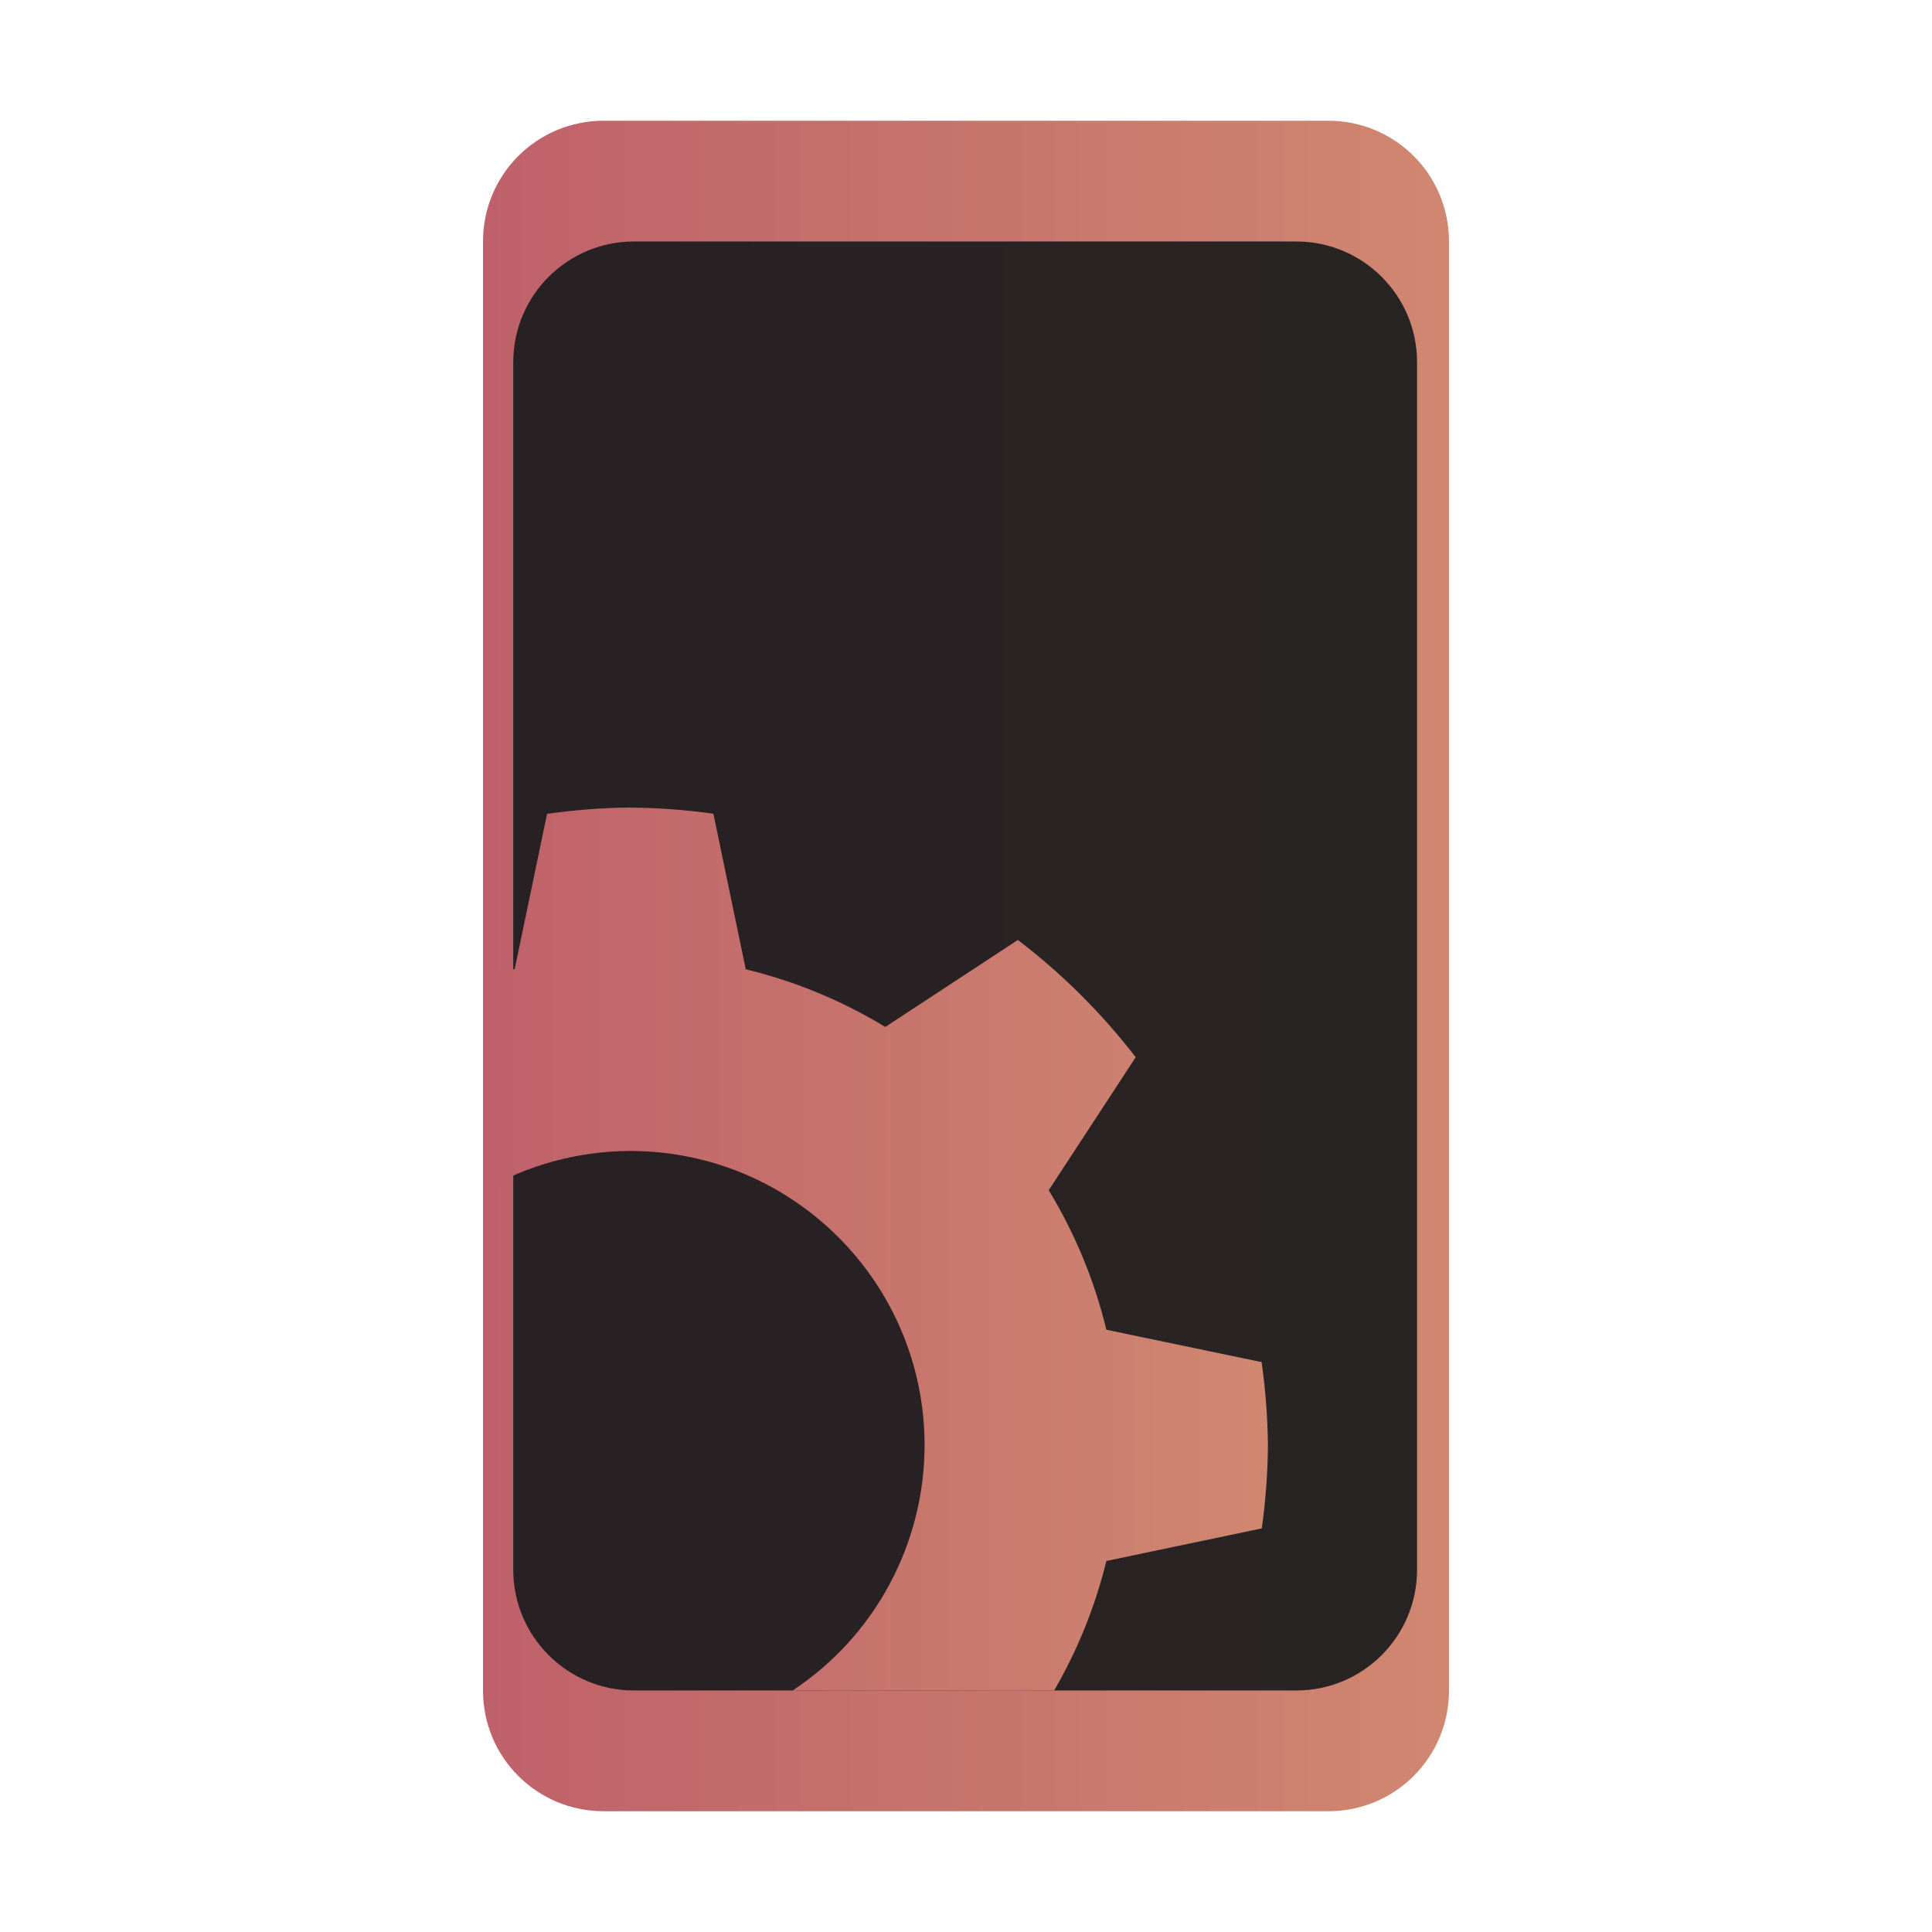
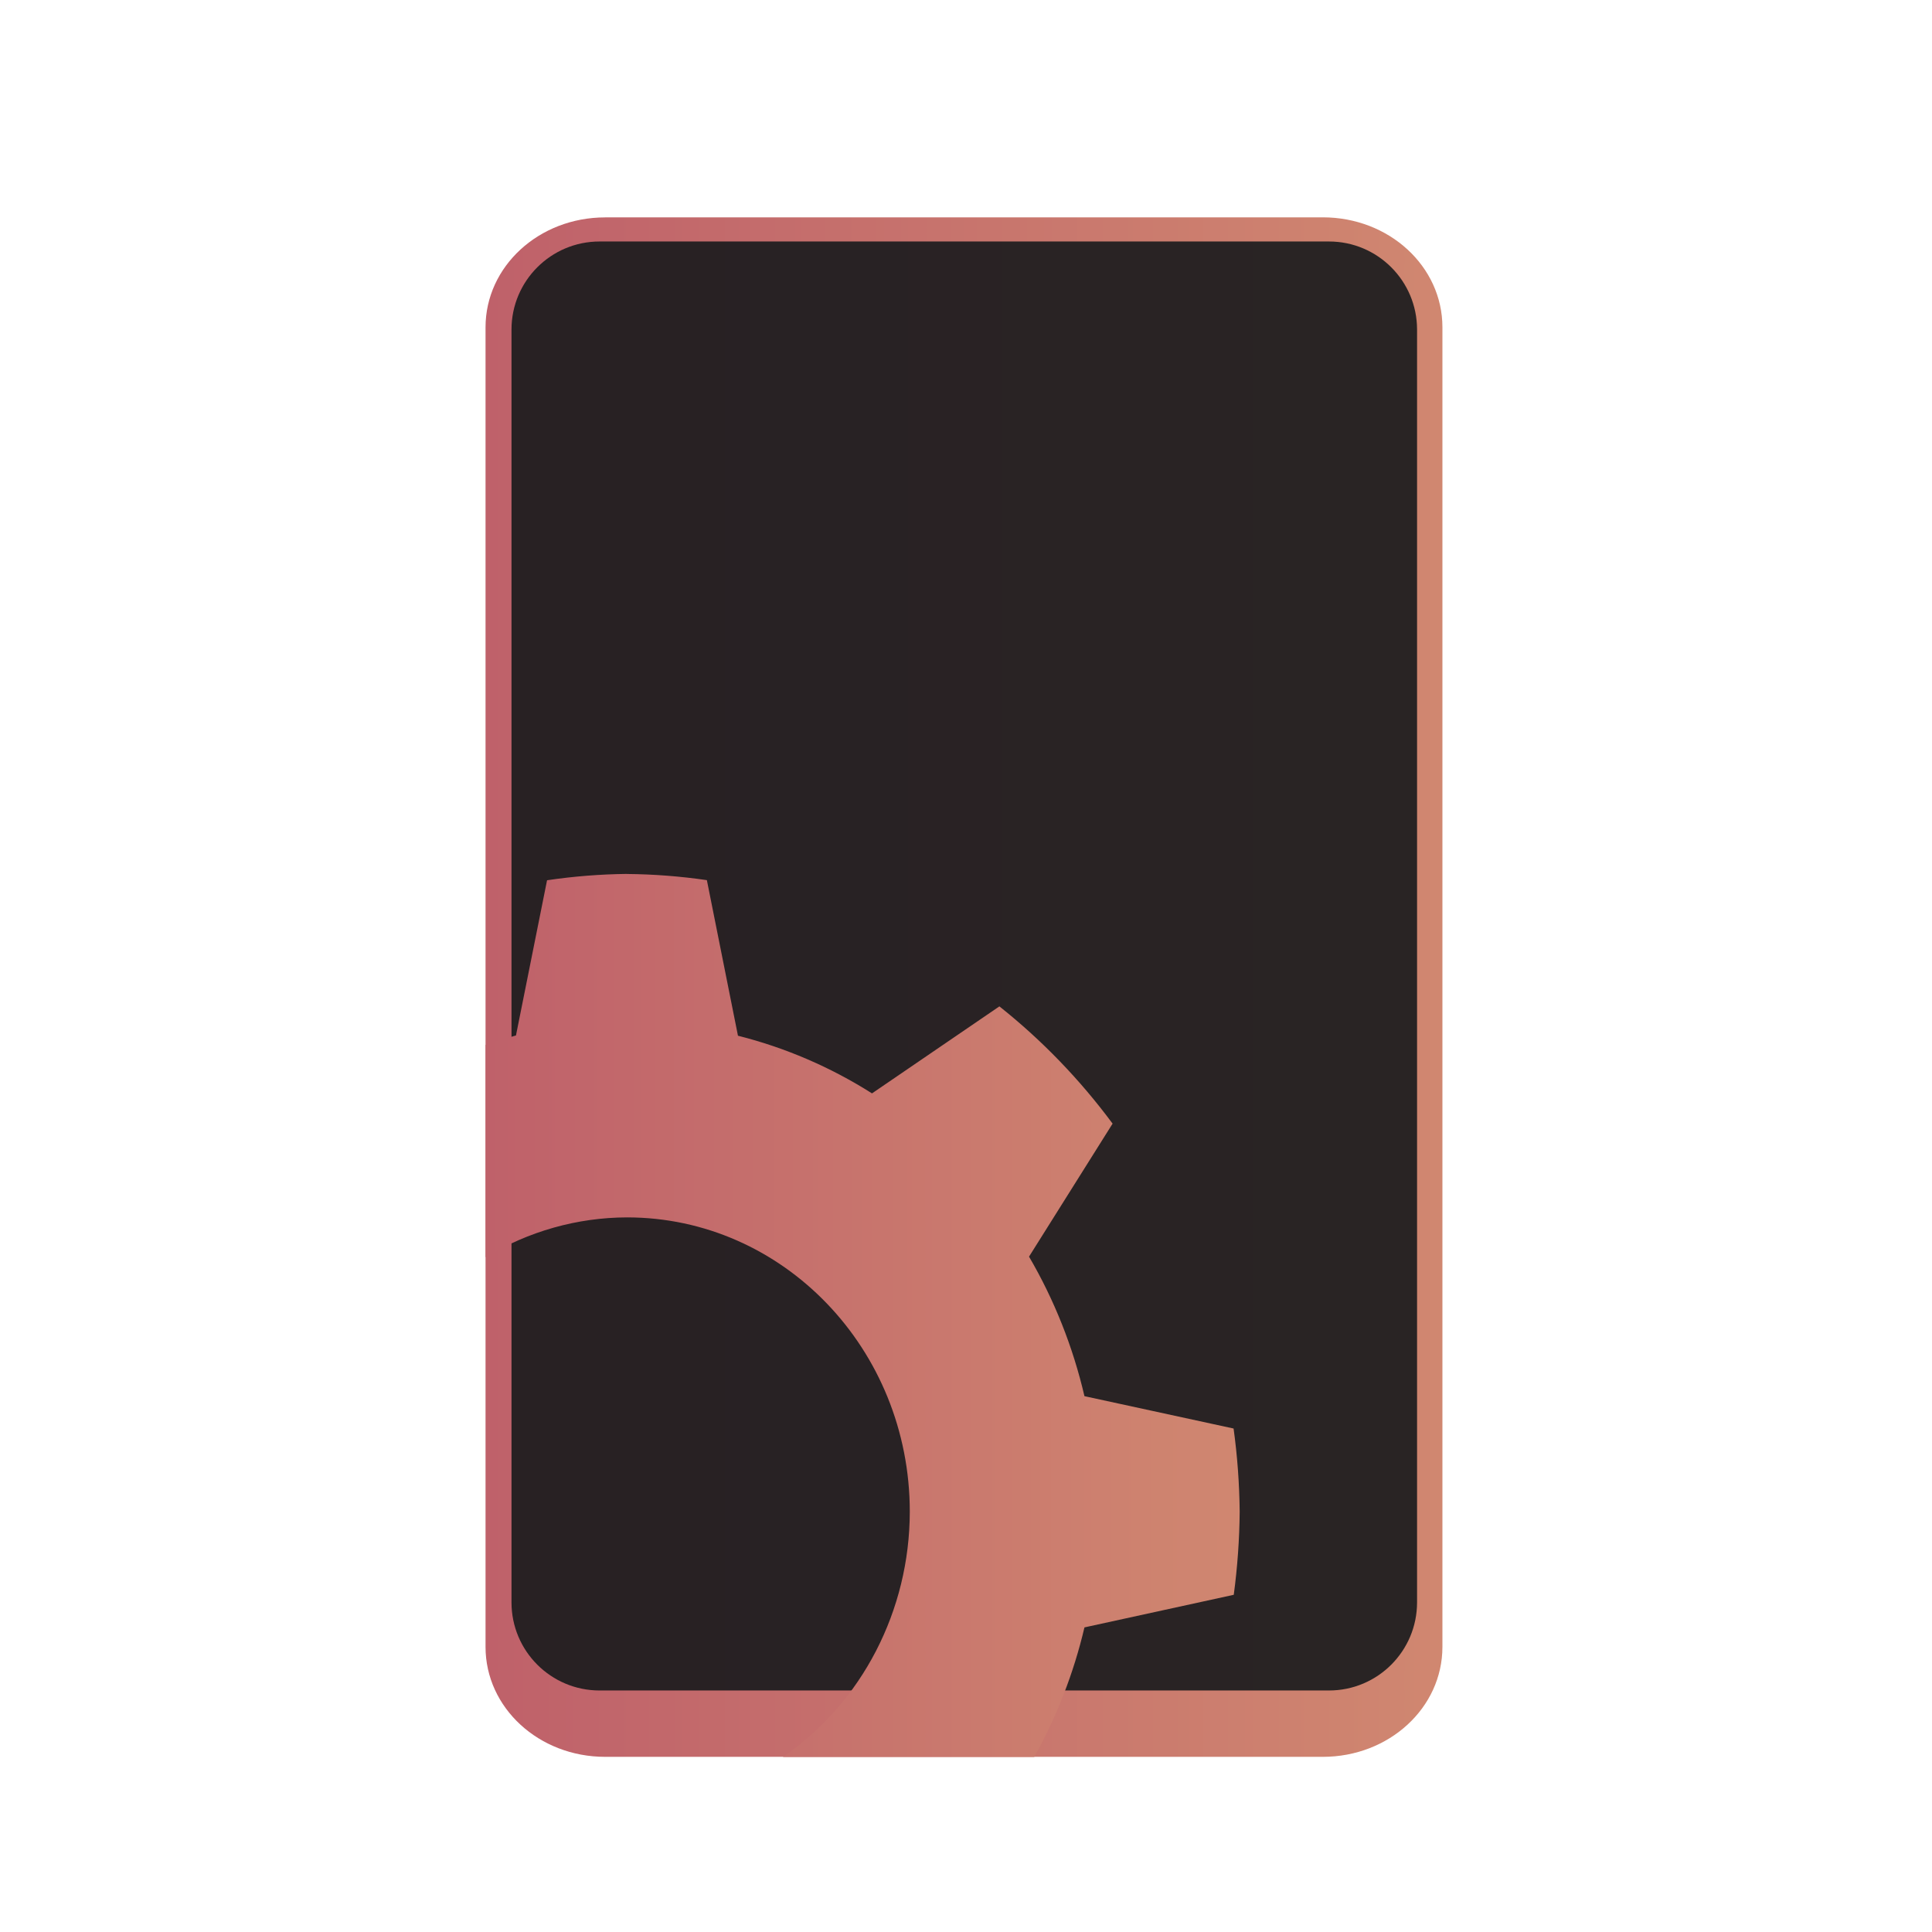
<svg xmlns="http://www.w3.org/2000/svg" xmlns:xlink="http://www.w3.org/1999/xlink" width="32" height="32" id="svg3869" version="1.1" viewBox="0 0 32 32">
  <defs id="defs3871">
    <linearGradient id="linearGradient872">
      <stop id="stop868" offset="0" style="stop-color:#bf616a;stop-opacity:1" />
      <stop id="stop870" offset="1" style="stop-color:#d08770;stop-opacity:1" />
    </linearGradient>
    <style type="text/css" id="current-color-scheme">
      .ColorScheme-Text
      </style>
-     <linearGradient xlink:href="#linearGradient872" id="linearGradient865" x1="329" y1="550.05" x2="342" y2="550.05" gradientUnits="userSpaceOnUse" />
-     <linearGradient xlink:href="#linearGradient872" id="linearGradient891" x1="329" y1="545.362" x2="345" y2="545.362" gradientUnits="userSpaceOnUse" />
+     <linearGradient xlink:href="#linearGradient872" id="linearGradient865" x1="329" y1="550.05" x2="342" y2="550.05" gradientUnits="userSpaceOnUse" gradientTransform="matrix(0.9607758,0,0,1,12.94704,1.099958)" />
+     <linearGradient xlink:href="#linearGradient872" id="linearGradient891" x1="329" y1="545.362" x2="345" y2="545.362" gradientUnits="userSpaceOnUse" gradientTransform="matrix(0.990543,0,0,0.9107033,3.153667,49.04924)" />
    <linearGradient xlink:href="#linearGradient872" id="linearGradient899" x1="307" y1="546.362" x2="314.111" y2="546.362" gradientUnits="userSpaceOnUse" />
-     <linearGradient xlink:href="#linearGradient872" id="linearGradient907" x1="307" y1="545.362" x2="315" y2="545.362" gradientUnits="userSpaceOnUse" />
+     <linearGradient xlink:href="#linearGradient872" id="linearGradient907" x1="307" y1="545.362" x2="315" y2="545.362" gradientUnits="userSpaceOnUse" gradientTransform="matrix(1,0,0,0.943231,0,31.30029)" />
    <linearGradient xlink:href="#linearGradient872" id="linearGradient915" x1="362" y1="548.862" x2="370" y2="548.862" gradientUnits="userSpaceOnUse" />
-     <linearGradient xlink:href="#linearGradient872" id="linearGradient923" x1="362" y1="545.362" x2="372" y2="545.362" gradientUnits="userSpaceOnUse" />
+     <linearGradient xlink:href="#linearGradient872" id="linearGradient923" x1="362" y1="545.362" x2="372" y2="545.362" gradientUnits="userSpaceOnUse" gradientTransform="matrix(1,0,0,0.9660931,0,18.79671)" />
  </defs>
  <g id="layer1" transform="translate(-321,-529.3622)">
    <g id="kdeconnect">
      <rect y="529.362" x="321" height="32" width="32" id="rect4436" style="opacity:1;fill:none;fill-opacity:1;stroke:none;stroke-width:0.1;stroke-linecap:square;stroke-linejoin:miter;stroke-miterlimit:4;stroke-dasharray:none;stroke-dashoffset:0;stroke-opacity:1" />
-       <path style="color:#000000;clip-rule:nonzero;display:inline;overflow:visible;visibility:visible;opacity:1;isolation:auto;mix-blend-mode:normal;color-interpolation:sRGB;color-interpolation-filters:linearRGB;solid-color:#000000;solid-opacity:1;fill:url(#linearGradient891);fill-opacity:1.0;fill-rule:nonzero;stroke:none;stroke-width:2;stroke-linecap:butt;stroke-linejoin:miter;stroke-miterlimit:4;stroke-dasharray:none;stroke-dashoffset:0;stroke-opacity:1;color-rendering:auto;image-rendering:auto;shape-rendering:auto;text-rendering:auto;enable-background:accumulate" d="m 331,531.362 h 12 c 1.108,0 2,0.892 2,2 v 24 c 0,1.108 -0.892,2 -2,2 h -12 c -1.108,0 -2,-0.892 -2,-2 V 533.362 c 0,-1.108 0.892,-2 2,-2 z" id="rect4156-2" />
-       <rect style="color:#000000;clip-rule:nonzero;display:inline;overflow:visible;visibility:visible;opacity:0.9;isolation:auto;mix-blend-mode:normal;color-interpolation:sRGB;color-interpolation-filters:linearRGB;solid-color:#000000;solid-opacity:1;fill:#171a1c;fill-opacity:1;fill-rule:nonzero;stroke:none;stroke-width:1.935;stroke-linecap:butt;stroke-linejoin:miter;stroke-miterlimit:4;stroke-dasharray:none;stroke-dashoffset:0;stroke-opacity:1;color-rendering:auto;image-rendering:auto;shape-rendering:auto;text-rendering:auto;enable-background:accumulate" id="rect4156-3-9" width="14.97" height="24" x="329.501" y="533.362" ry="2" />
-       <path style="color:#000000;clip-rule:nonzero;display:inline;overflow:visible;visibility:visible;opacity:1;isolation:auto;mix-blend-mode:normal;color-interpolation:sRGB;color-interpolation-filters:linearRGB;solid-color:#000000;solid-opacity:1;fill:url(#linearGradient865);fill-opacity:1;fill-rule:nonzero;stroke:none;stroke-width:2;stroke-linecap:butt;stroke-linejoin:miter;stroke-miterlimit:4;stroke-dasharray:none;stroke-dashoffset:0;stroke-opacity:1;color-rendering:auto;image-rendering:auto;shape-rendering:auto;text-rendering:auto;enable-background:accumulate" d="m 331.438,542.737 c -0.461,0.005 -0.921,0.04 -1.377,0.105 l -0.536,2.571 c -0.176,0.046 -0.351,0.098 -0.524,0.156 v 3.517 c 0.74,-0.43 1.581,-0.658 2.438,-0.66 2.692,0 4.875,2.183 4.875,4.875 -0.002,1.635 -0.823,3.161 -2.187,4.062 h 4.332 c 0.39,-0.67 0.681,-1.393 0.866,-2.146 l 2.574,-0.54 c 0.064,-0.456 0.098,-0.917 0.102,-1.377 -0.005,-0.461 -0.04,-0.921 -0.105,-1.377 l -2.571,-0.536 c -0.197,-0.815 -0.52,-1.594 -0.955,-2.311 l 1.441,-2.203 c -0.563,-0.73 -1.219,-1.383 -1.952,-1.942 l -2.196,1.441 c -0.716,-0.436 -1.496,-0.758 -2.311,-0.955 l -0.536,-2.577 c -0.456,-0.064 -0.917,-0.098 -1.377,-0.102 z" id="path6302-1" />
+       <path style="color:#000000;clip-rule:nonzero;display:inline;overflow:visible;visibility:visible;opacity:1;isolation:auto;mix-blend-mode:normal;color-interpolation:sRGB;color-interpolation-filters:linearRGB;solid-color:#000000;solid-opacity:1;fill:url(#linearGradient891);fill-opacity:1;fill-rule:nonzero;stroke:none;stroke-width:1.9;stroke-linecap:butt;stroke-linejoin:miter;stroke-miterlimit:4;stroke-dasharray:none;stroke-dashoffset:0;stroke-opacity:1;color-rendering:auto;image-rendering:auto;shape-rendering:auto;text-rendering:auto;enable-background:accumulate" d="m 331.023,532.962 h 11.887 c 1.098,0 1.981,0.812 1.981,1.821 v 21.857 c 0,1.009 -0.884,1.821 -1.981,1.821 h -11.887 c -1.097,0 -1.981,-0.812 -1.981,-1.821 V 534.784 c 0,-1.009 0.884,-1.821 1.981,-1.821 z" id="rect4156-2" />
+       <rect style="color:#000000;clip-rule:nonzero;display:inline;overflow:visible;visibility:visible;opacity:0.9;isolation:auto;mix-blend-mode:normal;color-interpolation:sRGB;color-interpolation-filters:linearRGB;solid-color:#000000;solid-opacity:1;fill:#171a1c;fill-opacity:1;fill-rule:nonzero;stroke:none;stroke-width:1.936;stroke-linecap:butt;stroke-linejoin:miter;stroke-miterlimit:4;stroke-dasharray:none;stroke-dashoffset:0;stroke-opacity:1;color-rendering:auto;image-rendering:auto;shape-rendering:auto;text-rendering:auto;enable-background:accumulate" id="rect4156-3-9" width="14.999" height="24" x="329.472" y="533.362" ry="1.459" />
+       <path style="color:#000000;clip-rule:nonzero;display:inline;overflow:visible;visibility:visible;opacity:1;isolation:auto;mix-blend-mode:normal;color-interpolation:sRGB;color-interpolation-filters:linearRGB;solid-color:#000000;solid-opacity:1;fill:url(#linearGradient865);fill-opacity:1;fill-rule:nonzero;stroke:none;stroke-width:1.96;stroke-linecap:butt;stroke-linejoin:miter;stroke-miterlimit:4;stroke-dasharray:none;stroke-dashoffset:0;stroke-opacity:1;color-rendering:auto;image-rendering:auto;shape-rendering:auto;text-rendering:auto;enable-background:accumulate" d="m 331.384,543.837 c -0.443,0.005 -0.885,0.04 -1.323,0.105 l -0.515,2.571 c -0.169,0.046 -0.337,0.098 -0.503,0.156 v 3.517 c 0.711,-0.43 1.519,-0.658 2.342,-0.66 2.587,0 4.684,2.183 4.684,4.875 -0.002,1.635 -0.79,3.161 -2.101,4.062 h 4.162 c 0.374,-0.67 0.655,-1.393 0.832,-2.146 l 2.473,-0.54 c 0.061,-0.456 0.094,-0.917 0.098,-1.377 -0.005,-0.461 -0.038,-0.921 -0.101,-1.377 l -2.47,-0.536 c -0.19,-0.815 -0.499,-1.594 -0.918,-2.311 l 1.384,-2.203 c -0.541,-0.73 -1.171,-1.383 -1.875,-1.942 l -2.11,1.441 c -0.688,-0.436 -1.437,-0.758 -2.22,-0.955 l -0.515,-2.577 c -0.439,-0.064 -0.881,-0.098 -1.323,-0.102 z" id="path6302-1" />
    </g>
    <g id="16-16-kdeconnect">
      <rect y="537.362" x="303" height="16" width="16" id="rect4442" style="opacity:1;fill:none;fill-opacity:1;stroke:none;stroke-width:0.101;stroke-linecap:square;stroke-linejoin:miter;stroke-miterlimit:4;stroke-dasharray:none;stroke-dashoffset:0;stroke-opacity:1" />
-       <rect style="color:#000000;clip-rule:nonzero;display:inline;overflow:visible;visibility:visible;opacity:1;isolation:auto;mix-blend-mode:normal;color-interpolation:sRGB;color-interpolation-filters:linearRGB;solid-color:#000000;solid-opacity:1;fill:url(#linearGradient907);fill-opacity:1.0;fill-rule:nonzero;stroke:none;stroke-width:2;stroke-linecap:butt;stroke-linejoin:miter;stroke-miterlimit:4;stroke-dasharray:none;stroke-dashoffset:0;stroke-opacity:1;color-rendering:auto;image-rendering:auto;shape-rendering:auto;text-rendering:auto;enable-background:accumulate" id="rect4156-27" width="8" height="12" x="307" y="539.362" ry="1" />
-       <rect style="color:#000000;clip-rule:nonzero;display:inline;overflow:visible;visibility:visible;opacity:0.9;isolation:auto;mix-blend-mode:normal;color-interpolation:sRGB;color-interpolation-filters:linearRGB;solid-color:#000000;solid-opacity:1;fill:#171a1c;fill-opacity:1;fill-rule:nonzero;stroke:none;stroke-width:1.903;stroke-linecap:butt;stroke-linejoin:miter;stroke-miterlimit:4;stroke-dasharray:none;stroke-dashoffset:0;stroke-opacity:1;color-rendering:auto;image-rendering:auto;shape-rendering:auto;text-rendering:auto;enable-background:accumulate" id="rect4156-3-0" width="7.241" height="10" x="307.382" y="540.362" ry="1" />
-       <path style="color:#000000;clip-rule:nonzero;display:inline;overflow:visible;visibility:visible;opacity:1;isolation:auto;mix-blend-mode:normal;color-interpolation:sRGB;color-interpolation-filters:linearRGB;solid-color:#000000;solid-opacity:1;fill:url(#linearGradient899);fill-opacity:1.0;fill-rule:nonzero;stroke:none;stroke-width:2;stroke-linecap:butt;stroke-linejoin:miter;stroke-miterlimit:4;stroke-dasharray:none;stroke-dashoffset:0;stroke-opacity:1;color-rendering:auto;image-rendering:auto;shape-rendering:auto;text-rendering:auto;enable-background:accumulate" d="m 308.333,542.362 c -0.252,0.003 -0.504,0.022 -0.753,0.057 l -0.293,1.406 c -0.096,0.025 -0.192,0.053 -0.286,0.085 v 1.924 c 0.405,-0.235 0.865,-0.36 1.333,-0.361 1.473,0 2.667,1.194 2.667,2.667 -7.9e-4,0.894 -0.45,1.729 -1.196,2.222 h 2.37 c 0.213,-0.367 0.373,-0.762 0.474,-1.174 l 1.408,-0.295 c 0.035,-0.25 0.053,-0.501 0.056,-0.753 -0.003,-0.252 -0.022,-0.504 -0.057,-0.753 l -1.406,-0.293 c -0.108,-0.446 -0.284,-0.872 -0.523,-1.264 l 0.788,-1.205 c -0.308,-0.399 -0.667,-0.756 -1.068,-1.062 l -1.201,0.788 c -0.392,-0.238 -0.818,-0.415 -1.264,-0.523 l -0.293,-1.41 c -0.25,-0.035 -0.501,-0.053 -0.753,-0.056 z" id="path6302-9" />
+       <rect style="color:#000000;clip-rule:nonzero;display:inline;overflow:visible;visibility:visible;opacity:1;isolation:auto;mix-blend-mode:normal;color-interpolation:sRGB;color-interpolation-filters:linearRGB;solid-color:#000000;solid-opacity:1;fill:url(#linearGradient907);fill-opacity:1;fill-rule:nonzero;stroke:none;stroke-width:1.942;stroke-linecap:butt;stroke-linejoin:miter;stroke-miterlimit:4;stroke-dasharray:none;stroke-dashoffset:0;stroke-opacity:1;color-rendering:auto;image-rendering:auto;shape-rendering:auto;text-rendering:auto;enable-background:accumulate" id="rect4156-27" width="8" height="11.319" x="307" y="540.043" ry="0.943" />
+       <rect style="color:#000000;clip-rule:nonzero;display:inline;overflow:visible;visibility:visible;opacity:0.9;isolation:auto;mix-blend-mode:normal;color-interpolation:sRGB;color-interpolation-filters:linearRGB;solid-color:#000000;solid-opacity:1;fill:#171a1c;fill-opacity:1;fill-rule:nonzero;stroke:none;stroke-width:1.903;stroke-linecap:butt;stroke-linejoin:miter;stroke-miterlimit:4;stroke-dasharray:none;stroke-dashoffset:0;stroke-opacity:1;color-rendering:auto;image-rendering:auto;shape-rendering:auto;text-rendering:auto;enable-background:accumulate" id="rect4156-3-0" width="7.241" height="10" x="307.382" y="540.362" ry="0.758" />
+       <path style="color:#000000;clip-rule:nonzero;display:inline;overflow:visible;visibility:visible;opacity:1;isolation:auto;mix-blend-mode:normal;color-interpolation:sRGB;color-interpolation-filters:linearRGB;solid-color:#000000;solid-opacity:1;fill:url(#linearGradient899);fill-opacity:1;fill-rule:nonzero;stroke:none;stroke-width:2;stroke-linecap:butt;stroke-linejoin:miter;stroke-miterlimit:4;stroke-dasharray:none;stroke-dashoffset:0;stroke-opacity:1;color-rendering:auto;image-rendering:auto;shape-rendering:auto;text-rendering:auto;enable-background:accumulate" d="m 308.333,542.362 c -0.252,0.003 -0.504,0.022 -0.753,0.057 l -0.293,1.406 c -0.096,0.025 -0.192,0.053 -0.286,0.085 v 1.924 c 0.405,-0.235 0.865,-0.36 1.333,-0.361 1.473,0 2.667,1.194 2.667,2.667 -7.9e-4,0.894 -0.45,1.729 -1.196,2.222 h 2.37 c 0.213,-0.367 0.373,-0.762 0.474,-1.174 l 1.408,-0.295 c 0.035,-0.25 0.053,-0.501 0.056,-0.753 -0.003,-0.252 -0.022,-0.504 -0.057,-0.753 l -1.406,-0.293 c -0.108,-0.446 -0.284,-0.872 -0.523,-1.264 l 0.788,-1.205 c -0.308,-0.399 -0.667,-0.756 -1.068,-1.062 l -1.201,0.788 c -0.392,-0.238 -0.818,-0.415 -1.264,-0.523 l -0.293,-1.41 c -0.25,-0.035 -0.501,-0.053 -0.753,-0.056 z" id="path6302-9" />
    </g>
    <g id="22-22-kdeconnect" transform="translate(-1)">
-       <rect style="color:#000000;clip-rule:nonzero;display:inline;overflow:visible;visibility:visible;opacity:1;isolation:auto;mix-blend-mode:normal;color-interpolation:sRGB;color-interpolation-filters:linearRGB;solid-color:#000000;solid-opacity:1;fill:url(#linearGradient923);fill-opacity:1;fill-rule:nonzero;stroke:none;stroke-width:2;stroke-linecap:butt;stroke-linejoin:miter;stroke-miterlimit:4;stroke-dasharray:none;stroke-dashoffset:0;stroke-opacity:1;color-rendering:auto;image-rendering:auto;shape-rendering:auto;text-rendering:auto;enable-background:accumulate" id="rect4156" width="10" height="18" x="362" y="536.362" ry="1" />
-       <rect style="color:#000000;clip-rule:nonzero;display:inline;overflow:visible;visibility:visible;opacity:0.9;isolation:auto;mix-blend-mode:normal;color-interpolation:sRGB;color-interpolation-filters:linearRGB;solid-color:#000000;solid-opacity:1;fill:#171a1c;fill-opacity:1;fill-rule:nonzero;stroke:none;stroke-width:1.918;stroke-linecap:butt;stroke-linejoin:miter;stroke-miterlimit:4;stroke-dasharray:none;stroke-dashoffset:0;stroke-opacity:1;color-rendering:auto;image-rendering:auto;shape-rendering:auto;text-rendering:auto;enable-background:accumulate" id="rect4156-3" width="9.198" height="16" x="362.417" y="537.362" ry="1" />
+       <rect style="color:#000000;clip-rule:nonzero;display:inline;overflow:visible;visibility:visible;opacity:1;isolation:auto;mix-blend-mode:normal;color-interpolation:sRGB;color-interpolation-filters:linearRGB;solid-color:#000000;solid-opacity:1;fill:url(#linearGradient923);fill-opacity:1;fill-rule:nonzero;stroke:none;stroke-width:1.966;stroke-linecap:butt;stroke-linejoin:miter;stroke-miterlimit:4;stroke-dasharray:none;stroke-dashoffset:0;stroke-opacity:1;color-rendering:auto;image-rendering:auto;shape-rendering:auto;text-rendering:auto;enable-background:accumulate" id="rect4156" width="10" height="17.39" x="362" y="536.973" ry="0.966" />
+       <rect style="color:#000000;clip-rule:nonzero;display:inline;overflow:visible;visibility:visible;opacity:0.9;isolation:auto;mix-blend-mode:normal;color-interpolation:sRGB;color-interpolation-filters:linearRGB;solid-color:#000000;solid-opacity:1;fill:#171a1c;fill-opacity:1;fill-rule:nonzero;stroke:none;stroke-width:1.918;stroke-linecap:butt;stroke-linejoin:miter;stroke-miterlimit:4;stroke-dasharray:none;stroke-dashoffset:0;stroke-opacity:1;color-rendering:auto;image-rendering:auto;shape-rendering:auto;text-rendering:auto;enable-background:accumulate" id="rect4156-3" width="9.198" height="16" x="362.417" y="537.362" ry="0.697" />
      <rect style="opacity:1;fill:none;fill-opacity:1;stroke:none;stroke-width:0.139;stroke-linecap:square;stroke-linejoin:miter;stroke-miterlimit:4;stroke-dasharray:none;stroke-dashoffset:0;stroke-opacity:1" id="rect4444" width="22" height="22" x="356" y="534.362" />
      <path style="color:#000000;clip-rule:nonzero;display:inline;overflow:visible;visibility:visible;opacity:1;isolation:auto;mix-blend-mode:normal;color-interpolation:sRGB;color-interpolation-filters:linearRGB;solid-color:#000000;solid-opacity:1;fill:url(#linearGradient915);fill-opacity:1;fill-rule:nonzero;stroke:none;stroke-width:2;stroke-linecap:butt;stroke-linejoin:miter;stroke-miterlimit:4;stroke-dasharray:none;stroke-dashoffset:0;stroke-opacity:1;color-rendering:auto;image-rendering:auto;shape-rendering:auto;text-rendering:auto;enable-background:accumulate" d="m 363.5,544.362 c -0.284,0.003 -0.567,0.025 -0.848,0.065 l -0.33,1.582 c -0.108,0.028 -0.216,0.06 -0.322,0.096 v 2.164 c 0.456,-0.265 0.973,-0.405 1.5,-0.406 1.657,0 3,1.343 3,3 -8.9e-4,1.006 -0.506,1.945 -1.346,2.5 h 2.666 c 0.24,-0.412 0.419,-0.857 0.533,-1.32 l 1.584,-0.332 c 0.039,-0.281 0.06,-0.564 0.062,-0.848 -0.003,-0.284 -0.025,-0.567 -0.065,-0.848 l -1.582,-0.33 c -0.121,-0.501 -0.32,-0.981 -0.588,-1.422 l 0.887,-1.355 c -0.347,-0.449 -0.75,-0.851 -1.201,-1.195 l -1.352,0.887 c -0.441,-0.268 -0.92,-0.466 -1.422,-0.588 l -0.33,-1.586 c -0.281,-0.039 -0.564,-0.06 -0.848,-0.062 z" id="path6302" />
    </g>
  </g>
</svg>
